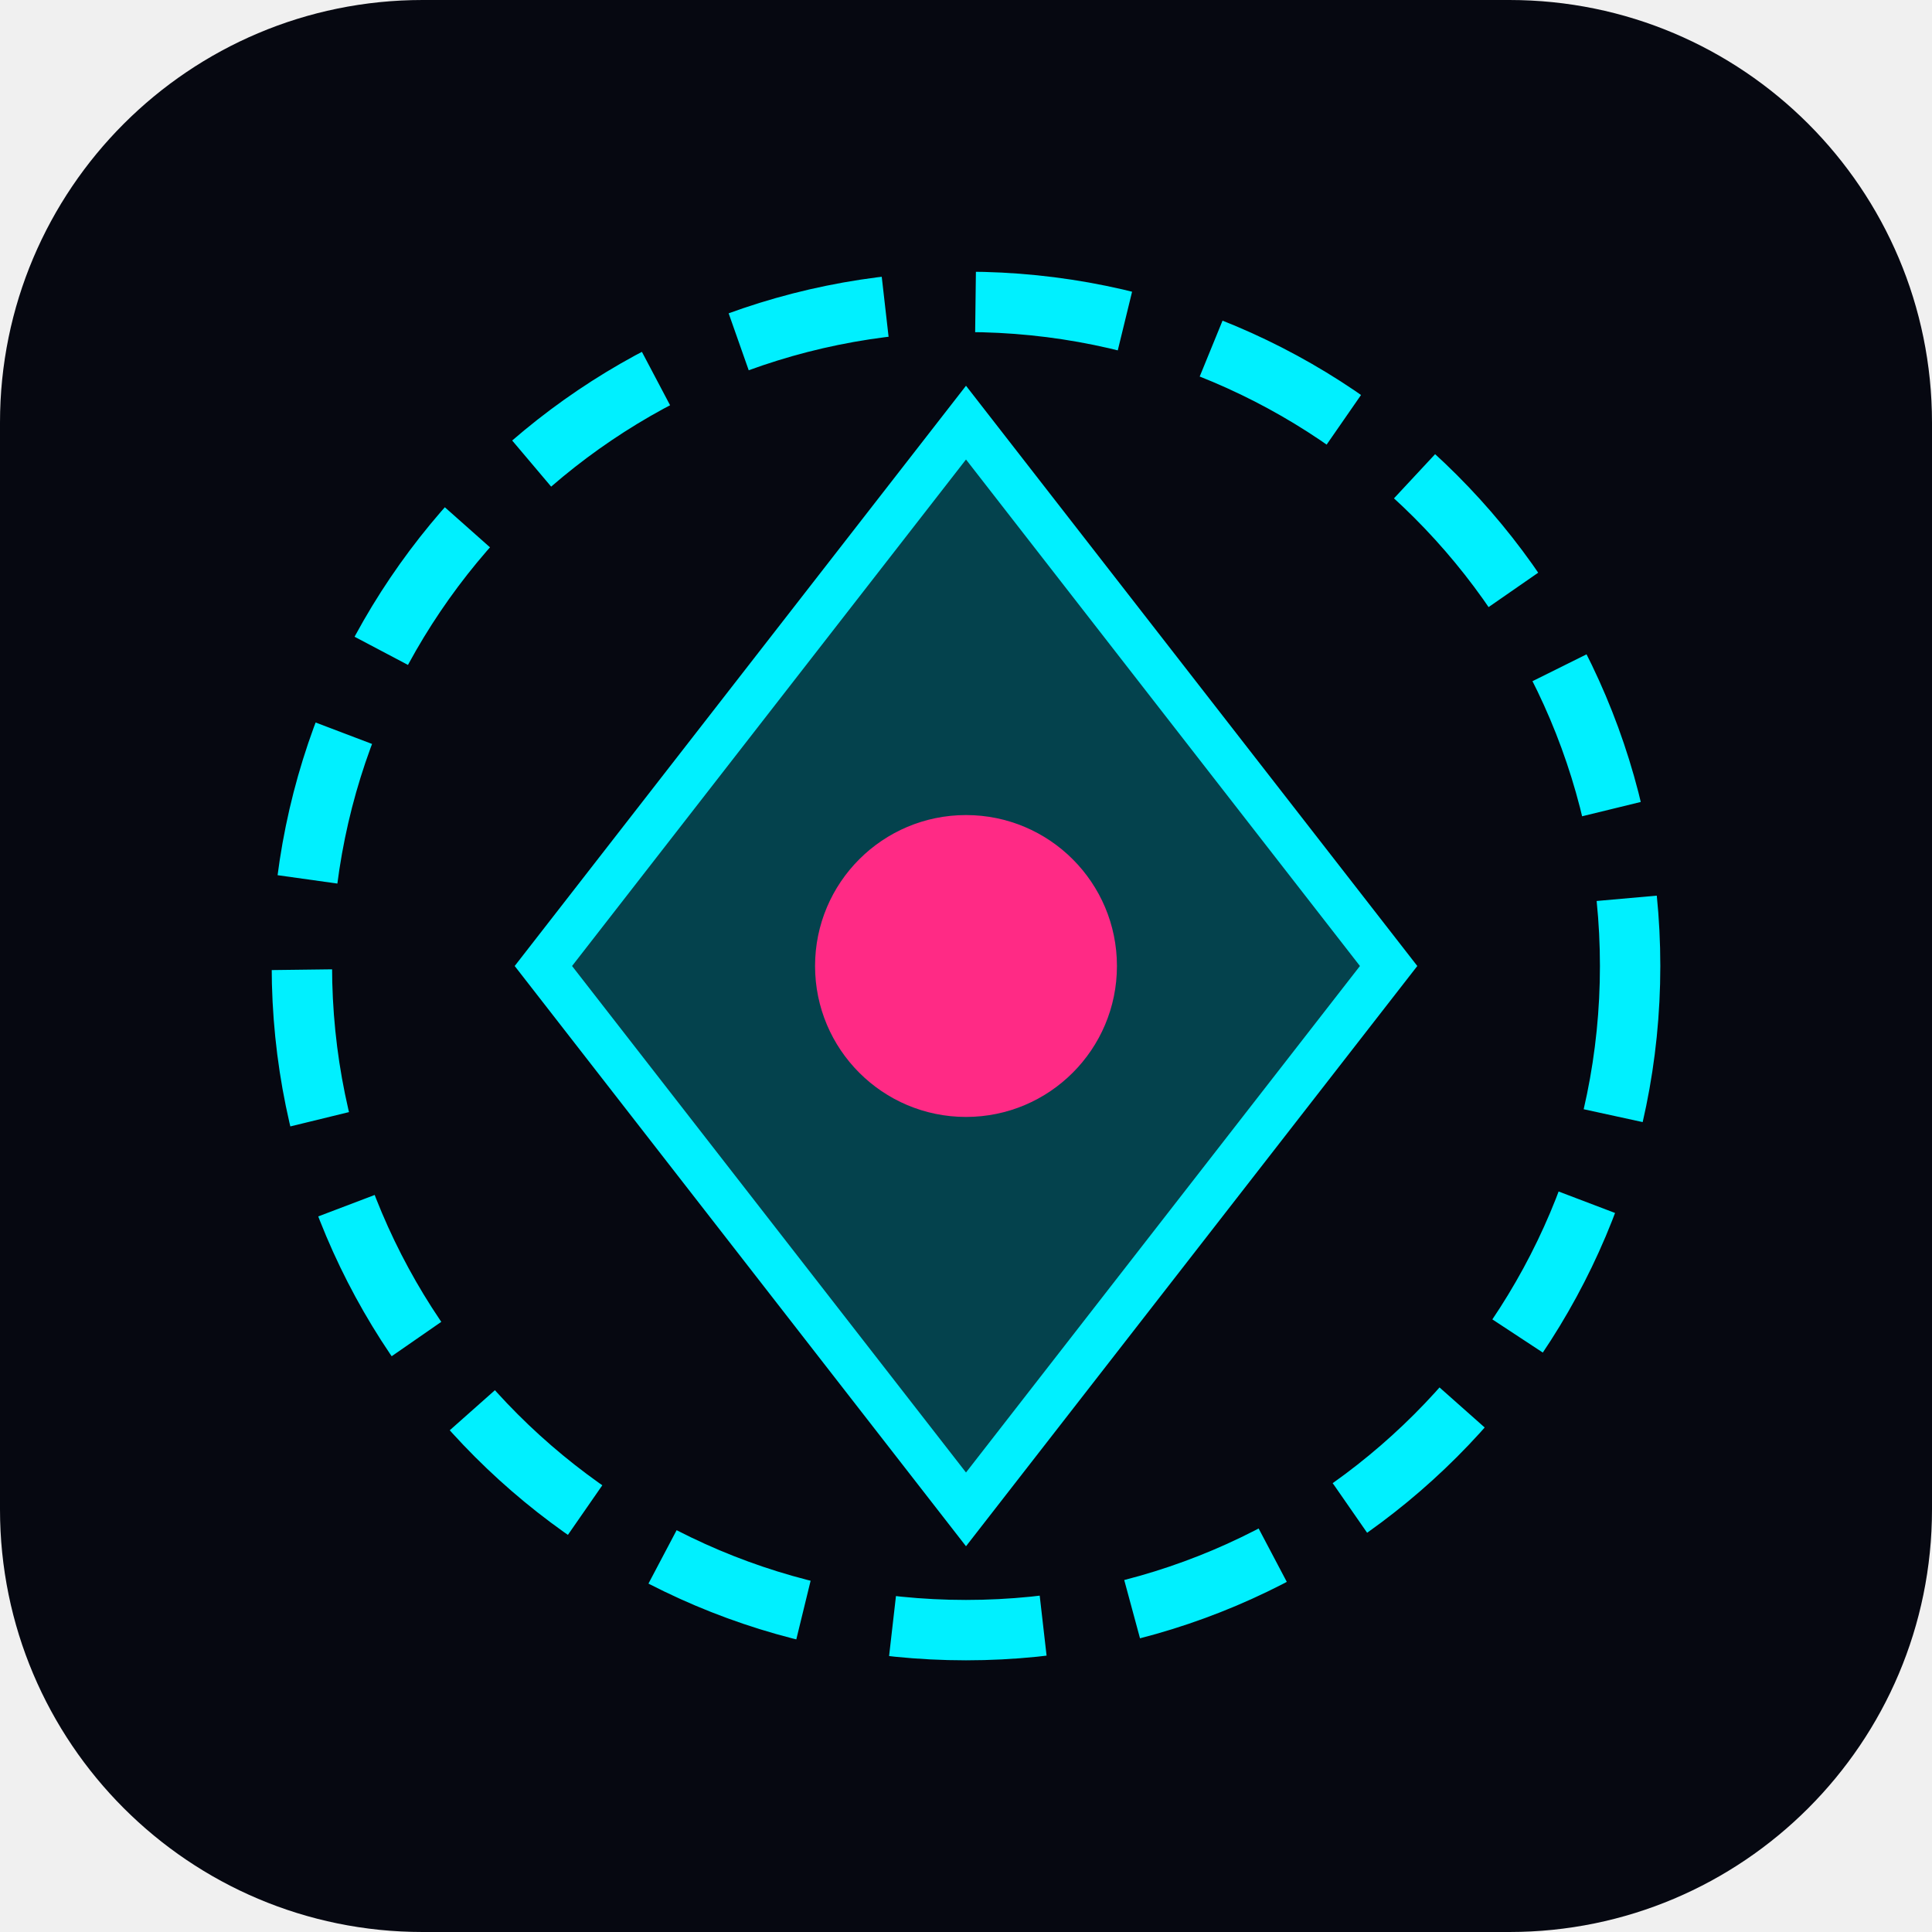
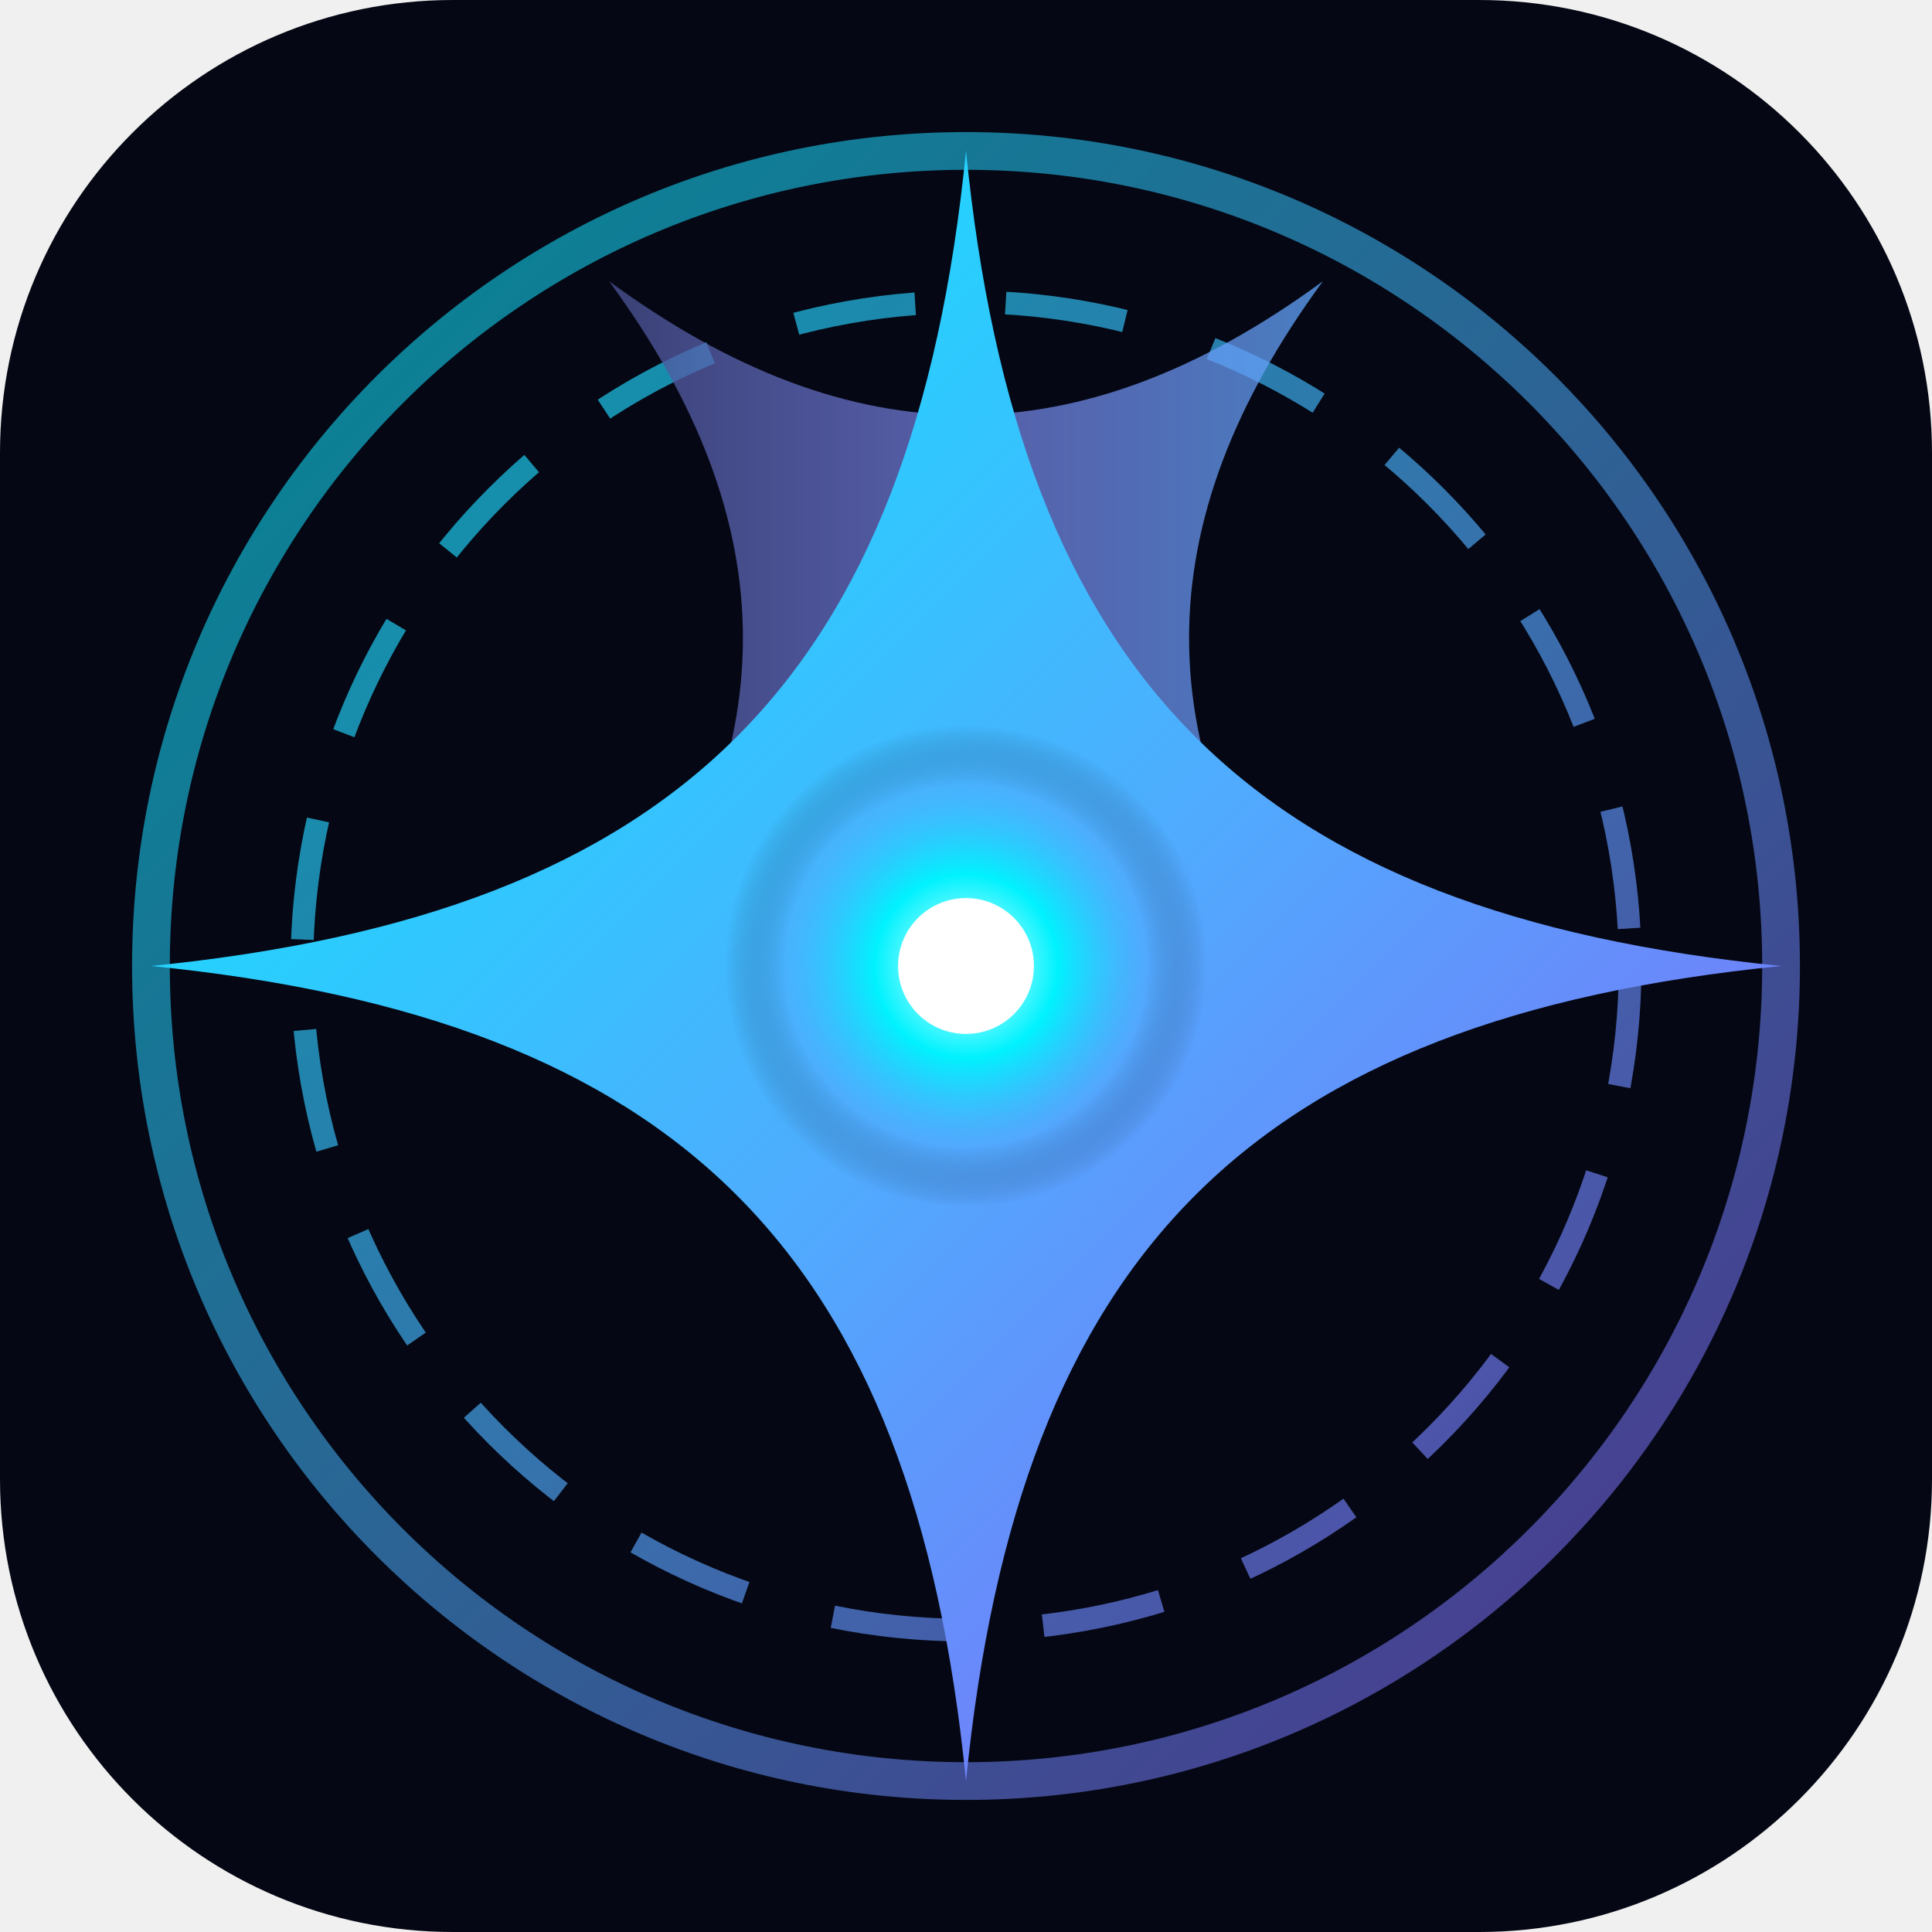
- <svg xmlns="http://www.w3.org/2000/svg" viewBox="0 0 128 128" fill="none">
-   <rect width="128" height="128" rx="28" fill="#060811" />
-   <circle cx="64" cy="64" r="44" stroke="#00F0FF" stroke-width="4" stroke-dasharray="10 6" />
-   <polygon points="64,28 92,64 64,100 36,64" fill="#00F0FF" fill-opacity="0.25" stroke="#00F0FF" stroke-width="3" />
-   <circle cx="64" cy="64" r="10" fill="#FF2A85" />
+ <svg xmlns="http://www.w3.org/2000/svg" width="256" height="256" viewBox="0 0 128 128" fill="none">
+   <defs>
+     <linearGradient id="lloydSparkPrimary" x1="12" y1="12" x2="116" y2="116" gradientUnits="userSpaceOnUse">
+       <stop offset="0%" stop-color="#00F2FE" />
+       <stop offset="52%" stop-color="#4FACFE" />
+       <stop offset="100%" stop-color="#8B5CF6" />
+     </linearGradient>
+     <linearGradient id="lloydSparkSecondary" x1="112" y1="16" x2="16" y2="112" gradientUnits="userSpaceOnUse">
+       <stop offset="0%" stop-color="#38BDF8" stop-opacity="0.9" />
+       <stop offset="50%" stop-color="#818CF8" stop-opacity="0.65" />
+       <stop offset="100%" stop-color="#050814" stop-opacity="0.95" />
+     </linearGradient>
+     <radialGradient id="lloydCoreGlow" cx="50%" cy="50%" r="50%">
+       <stop offset="0%" stop-color="#FFFFFF" />
+       <stop offset="38%" stop-color="#00F2FE" />
+       <stop offset="75%" stop-color="#4FACFE" stop-opacity="0.45" />
+       <stop offset="100%" stop-color="#050814" stop-opacity="0" />
+     </radialGradient>
+   </defs>
+   <rect width="128" height="128" rx="30" fill="#050814" />
+   <circle cx="64" cy="64" r="54" fill="#050814" stroke="url(#lloydSparkPrimary)" stroke-width="2.5" stroke-opacity="0.55" />
+   <circle cx="64" cy="64" r="44" stroke="url(#lloydSparkPrimary)" stroke-width="1.5" stroke-dasharray="8 6" stroke-opacity="0.65" />
+   <path d="M64 20 C68 46, 82 60, 108 64 C82 68, 68 82, 64 108 C60 82, 46 68, 20 64 C46 60, 60 46, 64 20 Z" fill="url(#lloydSparkSecondary)" transform="rotate(45 64 64) scale(0.76)" style="transform-origin: 64px 64px" />
+   <path d="M64 10 C67.5 45, 83 60.5, 118 64 C83 67.5, 67.5 83, 64 118 C60.5 83, 45 67.5, 10 64 C45 60.5, 60.5 45, 64 10 Z" fill="url(#lloydSparkPrimary)" />
+   <circle cx="64" cy="64" r="16" fill="url(#lloydCoreGlow)" />
+   <circle cx="64" cy="64" r="4.5" fill="#FFFFFF" />
</svg>
